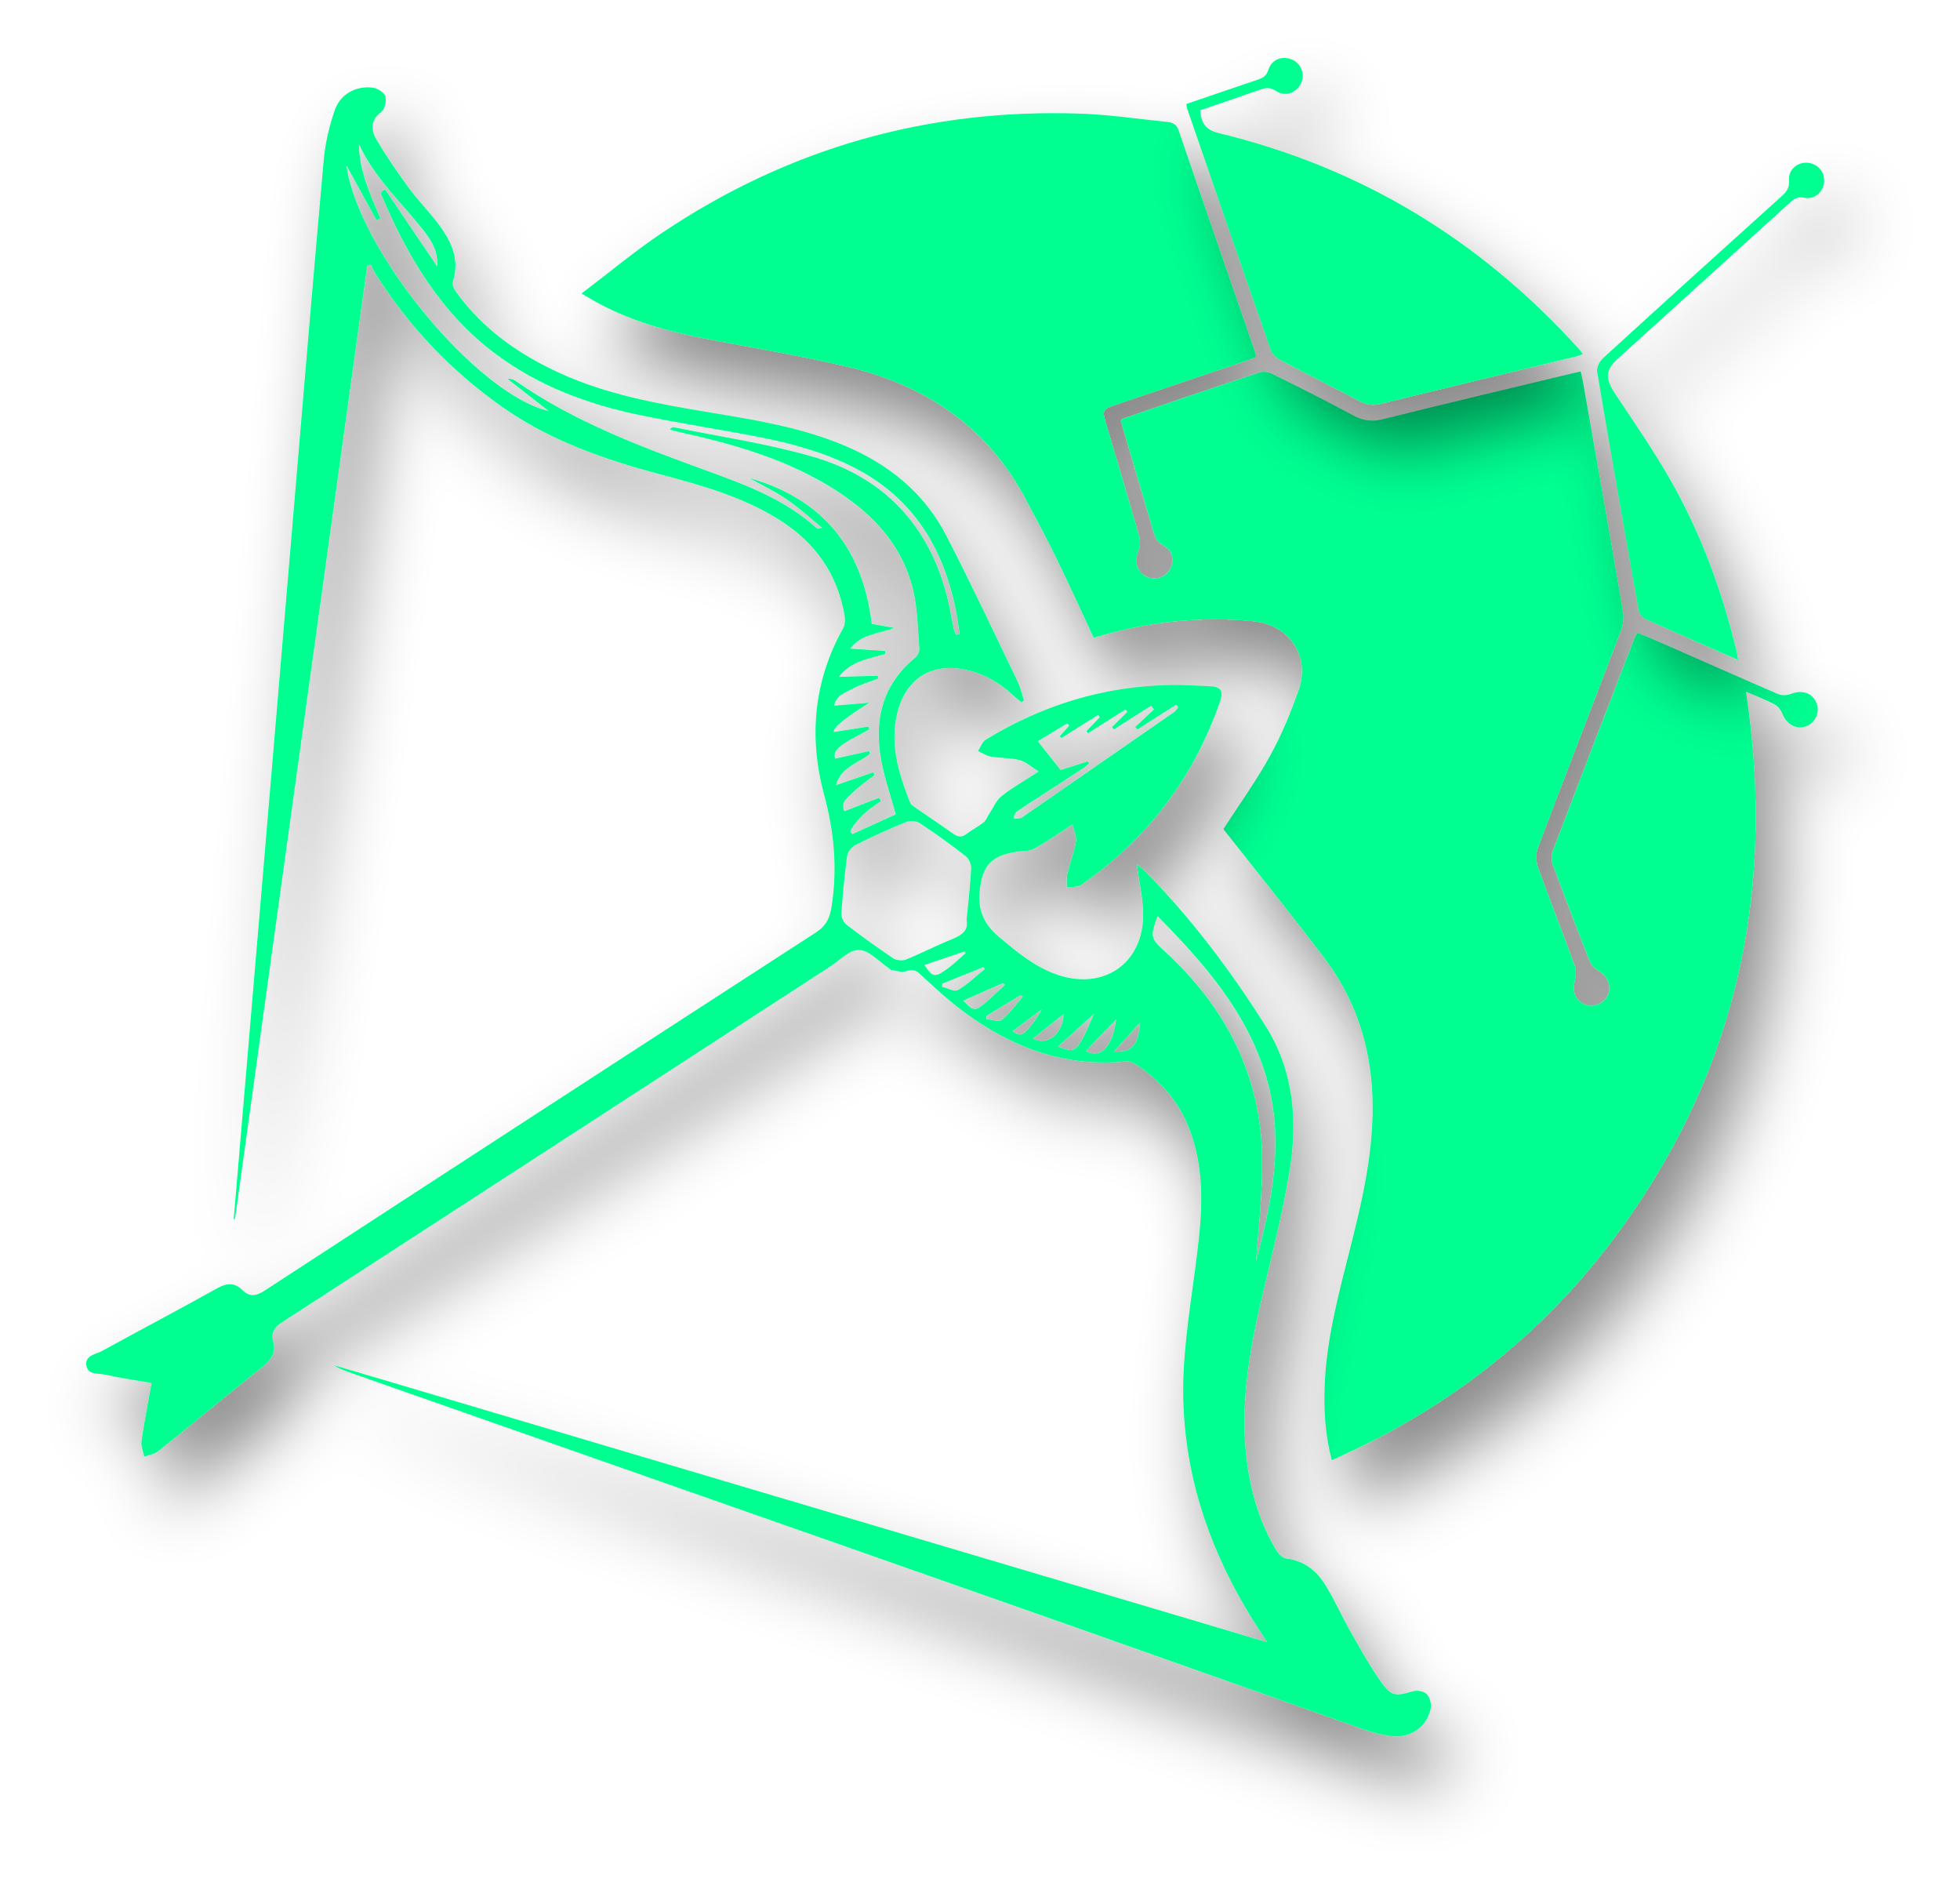
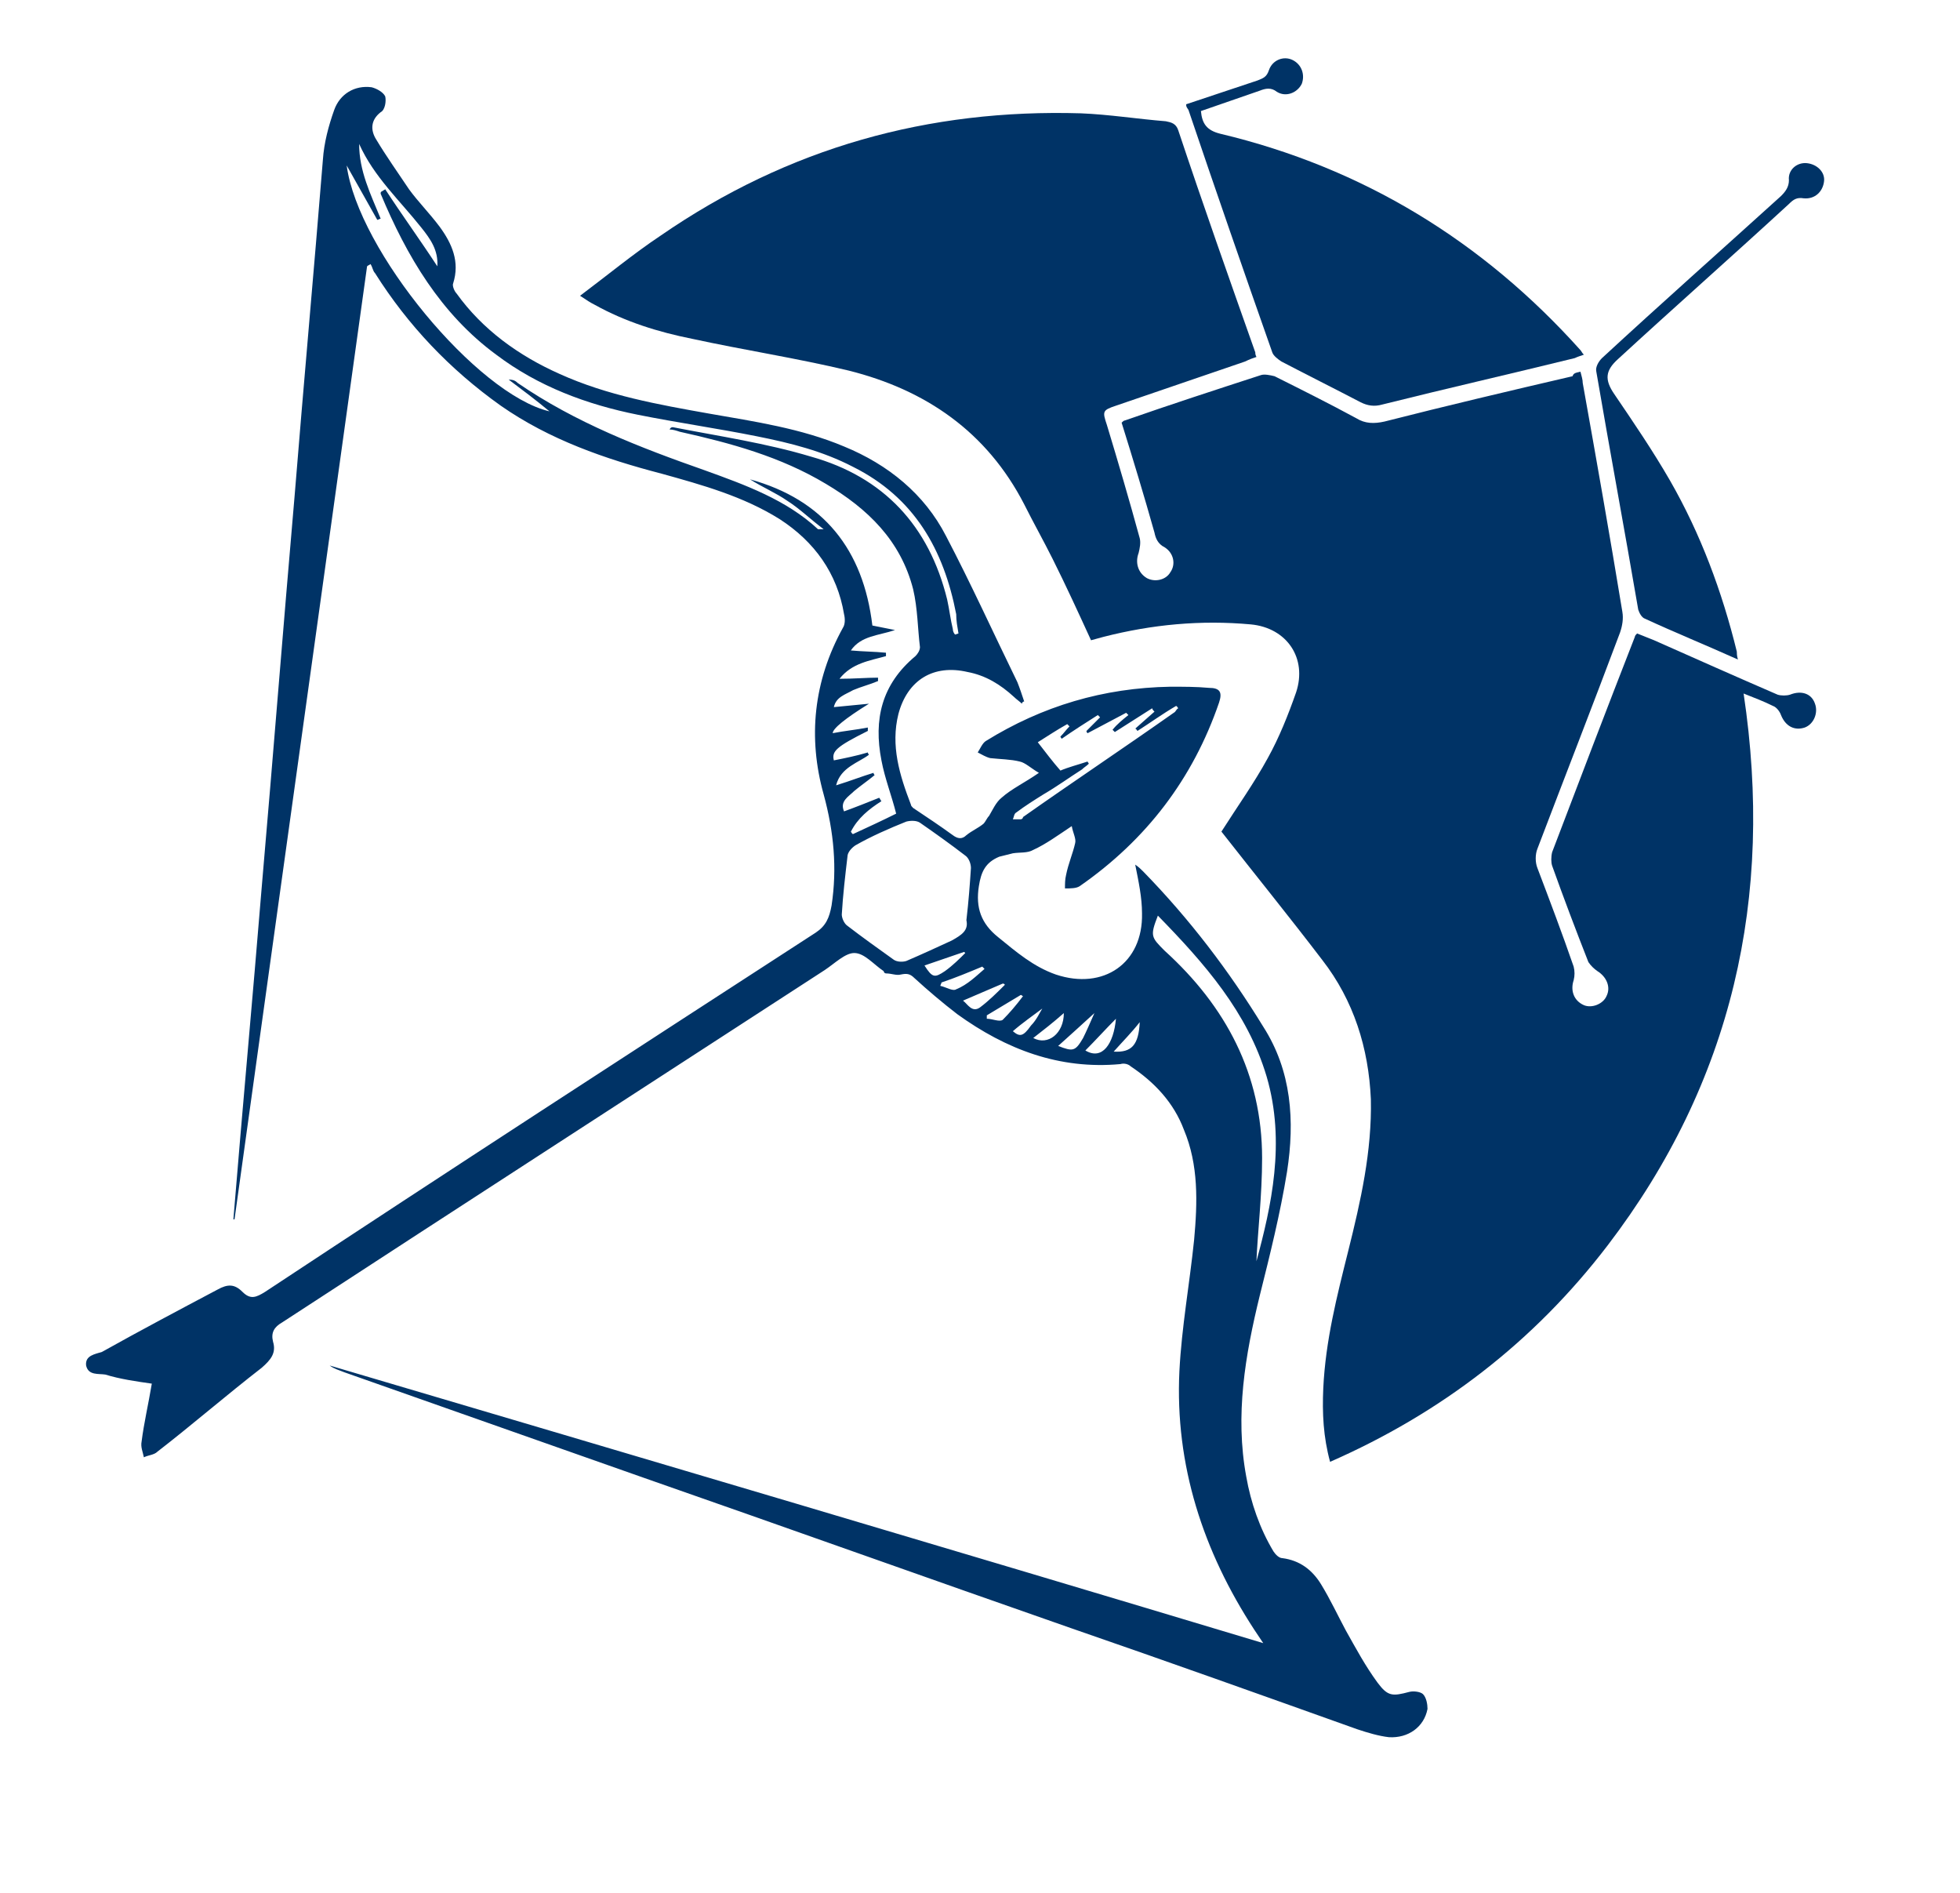
- <svg xmlns="http://www.w3.org/2000/svg" id="Layer_2" data-name="Layer 2" viewBox="0 0 173 167">
-   <defs>
-     <style>
-       .cls-1 {
-         filter: url(#drop-shadow-4);
-       }
- 
-       .cls-1, .cls-2, .cls-3, .cls-4 {
-         fill: #00ff91;
-       }
- 
-       .cls-2 {
-         filter: url(#drop-shadow-3);
-       }
- 
-       .cls-3 {
-         filter: url(#drop-shadow-1);
-       }
- 
-       .cls-4 {
-         filter: url(#drop-shadow-2);
-       }
-     </style>
-     <filter id="drop-shadow-1" filterUnits="userSpaceOnUse">
-       <feOffset dx="2" dy="4" />
-       <feGaussianBlur result="blur" stdDeviation="3" />
-       <feFlood flood-color="#000" flood-opacity=".46" />
-       <feComposite in2="blur" operator="in" />
-       <feComposite in="SourceGraphic" />
-     </filter>
-     <filter id="drop-shadow-2" filterUnits="userSpaceOnUse">
-       <feOffset dx="2" dy="4" />
-       <feGaussianBlur result="blur-2" stdDeviation="3" />
-       <feFlood flood-color="#000" flood-opacity=".46" />
-       <feComposite in2="blur-2" operator="in" />
-       <feComposite in="SourceGraphic" />
-     </filter>
-     <filter id="drop-shadow-3" filterUnits="userSpaceOnUse">
-       <feOffset dx="2" dy="4" />
-       <feGaussianBlur result="blur-3" stdDeviation="3" />
-       <feFlood flood-color="#000" flood-opacity=".46" />
-       <feComposite in2="blur-3" operator="in" />
-       <feComposite in="SourceGraphic" />
-     </filter>
-     <filter id="drop-shadow-4" filterUnits="userSpaceOnUse">
-       <feOffset dx="2" dy="4" />
-       <feGaussianBlur result="blur-4" stdDeviation="3" />
-       <feFlood flood-color="#000" flood-opacity=".46" />
-       <feComposite in2="blur-4" operator="in" />
-       <feComposite in="SourceGraphic" />
-     </filter>
-   </defs>
-   <g id="Layer_1-2" data-name="Layer 1">
+ <svg xmlns="http://www.w3.org/2000/svg" version="1.1" id="Layer_2_00000049220110341553304070000002230743899660580257_" x="0px" y="0px" viewBox="0 0 173 167" style="enable-background:new 0 0 173 167;" xml:space="preserve">
+   <style type="text/css">
+ 	.st0{fill:#003366;}
+ </style>
+   <g id="Layer_1-2">
    <g>
-       <path class="cls-3" d="m139.52,32.79c.08.36.16.66.21.96,1.18,6.73,2.37,13.46,3.51,20.19.1.56.02,1.22-.19,1.75-2.43,6.39-4.91,12.75-7.32,19.14-.19.51-.17,1.21.02,1.72,1.05,2.92,2.19,5.8,3.25,8.71.13.37.11.85,0,1.24-.27.95.04,1.81.89,2.15.74.3,1.66-.07,2.02-.81.39-.8.02-1.67-.82-2.18-.32-.19-.64-.51-.77-.85-1.12-2.82-2.2-5.66-3.25-8.5-.13-.35-.15-.84-.02-1.18,2.41-6.33,4.84-12.64,7.28-18.96.03-.09.1-.16.22-.32.51.21,1.03.41,1.54.64,3.62,1.59,7.24,3.2,10.88,4.77.32.14.79.1,1.12-.03.96-.38,1.88-.09,2.24.8.33.81-.08,1.75-.89,2.05-.89.33-1.74-.14-2.12-1.1-.12-.31-.38-.66-.66-.81-.78-.41-1.61-.72-2.55-1.13,2.72,18-1.03,34.28-12.02,48.71-6.46,8.48-14.68,14.76-24.54,19.1-.58-2.19-.71-4.34-.63-6.51.15-4.15,1.23-8.14,2.24-12.13,1.12-4.4,2.14-8.82,1.98-13.41-.16-4.54-1.52-8.68-4.27-12.29-2.88-3.79-5.86-7.49-8.8-11.23-.06-.07-.09-.16-.08-.13,1.42-2.2,2.92-4.27,4.14-6.5,1.01-1.83,1.81-3.81,2.51-5.79,1.04-2.97-.84-5.73-3.99-6.04-4.4-.43-8.73-.03-13,1.14-.37.1-.73.2-1.12.31-1.14-2.44-2.23-4.84-3.39-7.22-.8-1.64-1.68-3.23-2.52-4.84-3.32-6.37-8.7-10.12-15.53-11.78-4.56-1.11-9.21-1.81-13.81-2.75-3.01-.62-5.94-1.53-8.65-3.02-.36-.2-.71-.41-1.3-.76,2.43-1.84,4.66-3.71,7.06-5.32,11.19-7.53,23.57-11.03,37.04-10.55,2.52.09,5.02.47,7.53.72.49.05.88.17,1.07.75,2.24,6.56,4.51,13.1,6.77,19.65.03.09.03.19.06.36-.32.11-.64.24-.96.35-3.81,1.29-7.62,2.57-11.44,3.86-1.15.39-1.19.47-.84,1.66.99,3.34,1.99,6.67,2.94,10.02.11.4.04.92-.12,1.31-.33.84-.09,1.73.68,2.15.74.4,1.65.16,2.11-.54.47-.72.31-1.74-.5-2.16-.6-.31-.78-.77-.94-1.32-.95-3.24-1.91-6.48-2.86-9.72.13-.1.19-.18.27-.2,3.99-1.36,7.98-2.73,11.98-4.05.34-.11.82-.03,1.15.14,2.4,1.19,4.8,2.4,7.16,3.67.84.45,1.6.55,2.54.32,5.51-1.37,11.04-2.68,16.57-4.01.27-.07.55-.12.9-.2Z" />
-       <path class="cls-4" d="m32.41,23.45c-3.89,28.04-7.78,56.08-11.67,84.13-.04,0-.07,0-.11-.01.83-9.75,1.66-19.51,2.48-29.26.97-11.49,1.94-22.98,2.91-34.47.84-9.9,1.66-19.8,2.55-29.69.13-1.48.48-2.97.96-4.38.49-1.45,1.82-2.2,3.33-2.04.43.05,1.04.41,1.15.76.13.4-.05,1.16-.37,1.4-.94.71-.91,1.57-.44,2.37.88,1.51,1.88,2.95,2.91,4.36.83,1.13,1.84,2.13,2.67,3.26,1.09,1.48,1.82,3.08,1.18,5.01-.08.25.14.66.33.92,2.35,3.24,5.5,5.46,9.11,7.11,4.2,1.92,8.7,2.72,13.21,3.47,4.03.67,8.07,1.31,11.88,2.91,3.91,1.63,7.06,4.16,9.02,7.94,2.2,4.25,4.23,8.59,6.31,12.9.25.53.38,1.11.56,1.67-.08.05-.16.11-.23.16-.25-.21-.5-.4-.74-.62-1.17-1.09-2.51-1.87-4.07-2.23-3.03-.69-5.34.68-6.12,3.7-.72,2.8.09,5.44,1.12,8.02.04.11.14.21.24.28,1.18.82,2.37,1.61,3.54,2.44.43.31.76.36,1.19.03.48-.37,1.03-.64,1.51-1.02.22-.17.32-.49.49-.74.35-.53.61-1.19,1.09-1.57.94-.75,2-1.35,3.28-2.18-.68-.42-1.15-.87-1.7-1.01-.82-.21-1.71-.16-2.55-.31-.39-.07-.74-.32-1.11-.49.23-.34.37-.81.69-1,5.01-3.07,10.45-4.72,16.34-4.82,1.15-.02,2.3.05,3.45.11.96.05,1.2.41.9,1.3-2.32,6.74-6.41,12.15-12.26,16.22-.32.22-.84.15-1.27.22.01-.41-.04-.83.05-1.22.23-.96.59-1.88.76-2.85.07-.41-.18-.88-.32-1.48-1.24.8-2.28,1.55-3.39,2.14-.51.27-1.19.19-1.79.31-.4.08-.81.18-1.19.34-1.15.5-1.56,1.35-1.76,2.64-.31,1.93.19,3.27,1.65,4.5,1.58,1.32,3.12,2.63,5.1,3.32,4.15,1.45,7.69-1.02,7.62-5.39-.02-1.38-.34-2.76-.55-4.32.29.24.54.4.74.61,4.06,4.15,7.55,8.76,10.63,13.66,2.47,3.92,2.83,8.33,2.1,12.77-.61,3.68-1.53,7.31-2.39,10.94-1.26,5.28-2.17,10.58-1.17,16.02.43,2.34,1.2,4.57,2.45,6.61.17.28.53.6.83.64,1.53.18,2.63,1.04,3.4,2.26.83,1.32,1.46,2.76,2.23,4.12.88,1.55,1.74,3.12,2.78,4.57.88,1.23,1.27,1.19,2.75.76.37-.11.97-.02,1.22.23.28.28.44.87.36,1.27-.3,1.58-1.74,2.64-3.39,2.46-.94-.1-1.88-.37-2.78-.69-8.4-2.96-16.79-5.96-25.19-8.92-12.59-4.43-25.18-8.85-37.78-13.27-8.8-3.09-17.6-6.17-26.39-9.26-.45-.16-.89-.33-1.31-.61,27.38,8.12,54.75,16.25,82.41,24.46-.36-.55-.57-.89-.79-1.22-4.49-6.94-7-14.49-6.58-22.81.2-3.88.92-7.73,1.34-11.61.35-3.29.37-6.57-.87-9.73-.94-2.4-2.57-4.24-4.71-5.64-.25-.16-.59-.28-.88-.25-5.42.54-10.13-1.26-14.38-4.44-1.33-.99-2.55-2.13-3.76-3.25-.42-.39-.72-.45-1.25-.26-.37.13-.85-.05-1.28-.11-.08-.01-.16-.11-.24-.16-.87-.58-1.73-1.58-2.62-1.61-.85-.03-1.74.93-2.6,1.49-16.1,10.45-32.2,20.91-48.32,31.35-.69.45-1,.91-.8,1.71.26,1-.19,1.64-.98,2.26-3.08,2.44-6.09,4.96-9.16,7.42-.33.27-.83.33-1.25.48-.08-.46-.29-.94-.23-1.38.24-1.64.56-3.27.89-5.11-1.37-.24-2.75-.45-4.11-.75-.61-.13-1.52.06-1.65-.82-.12-.88.82-.96,1.36-1.25,3.39-1.86,6.81-3.66,10.18-5.54.85-.48,1.54-.53,2.23.15.67.66,1.25.52,2,.03,16.19-10.55,32.4-21.08,48.62-31.58.94-.61,1.24-1.3,1.4-2.36.51-3.33.22-6.51-.67-9.8-1.36-5.02-.94-10.01,1.67-14.67.18-.32.2-.8.13-1.18-.63-3.64-2.59-6.4-5.69-8.37-3.2-2.03-6.81-3.05-10.42-4.01-5.03-1.33-9.89-3-14.19-6.05-4.49-3.18-8.2-7.1-11.13-11.74-.15-.23-.24-.5-.36-.76-.11.03-.21.07-.32.1Zm41.37,45.84c1.27-.44,2.29-.79,3.31-1.14.03.08.06.16.1.25-.59.46-1.24.87-1.76,1.4-.47.48-1.28.89-.91,1.79,1.08-.42,2.08-.8,3.08-1.19.05.1.11.19.16.29-1.11.72-2.11,1.52-2.72,2.67.07.08.14.17.2.25,1.29-.59,2.58-1.18,3.83-1.75-.45-1.61-.98-3.12-1.27-4.67-.67-3.56.02-6.73,2.98-9.15.21-.17.4-.54.37-.8-.14-1.74-.15-3.53-.56-5.22-1.05-4.28-3.99-7.1-7.65-9.27-4.01-2.37-8.43-3.62-12.94-4.61-.29-.06-.58-.15-.87-.23.12-.17.24-.23.33-.21,4.06.83,8.19,1.43,12.17,2.57,6.37,1.81,10.42,6.09,12.01,12.58.21.87.35,1.75.53,2.63.04.19.14.36.22.54l.31-.07c-.08-.56-.15-1.12-.25-1.68-1.05-5.7-3.73-10.28-9.06-13.01-2.67-1.36-5.54-2.14-8.46-2.71-3.51-.68-7.05-1.21-10.55-1.94-4.51-.94-8.78-2.53-12.52-5.29-4.93-3.63-7.9-8.69-10.23-14.2-.02-.06.05-.16.08-.24.09-.06.18-.11.28-.17,1.53,2.27,3.07,4.54,4.6,6.81.11-1.39-.58-2.42-1.36-3.38-1.93-2.4-4.22-4.53-5.55-7.42.02,2.36,1,4.44,1.89,6.55-.11.05-.22.1-.34.15-.88-1.6-1.76-3.2-2.66-4.84,1.05,7.54,11.52,20.23,17.86,21.69-1.21-.95-2.43-1.9-3.64-2.84.36-.03.6.1.83.26,5.06,3.51,10.76,5.66,16.47,7.74,3.59,1.31,7.15,2.58,10.03,5.21.03.03.11-.01.46-.05-1.15-.94-2.1-1.82-3.16-2.54-1.04-.71-2.19-1.25-3.29-1.87,6.5,1.84,10.02,6.19,10.81,12.87l2,.36c-1.48.55-2.96.55-3.89,1.83,1.12.07,2.09.13,3.07.2,0,.09.01.18.02.27-1.45.43-3.04.61-4.1,2.02,1.28-.04,2.36-.07,3.44-.1,0,.09.02.18.02.26-.73.28-1.49.49-2.17.85-.67.36-1.53.6-1.7,1.53,1.1-.09,2.1-.18,3.11-.26q-3.21,1.99-3.16,2.59c1.03-.16,2.07-.33,3.1-.49l.04.27c-2.78,1.43-3.18,1.78-3.02,2.57,1-.22,2-.45,3.01-.67.03.08.06.16.09.24-1.03.83-2.58,1.14-3.02,2.79Zm11.53,11.91c.16-1.66.34-3.12.41-4.58.02-.36-.21-.86-.5-1.08-1.31-1.02-2.66-1.99-4.04-2.9-.3-.2-.85-.25-1.18-.11-1.54.63-3.05,1.31-4.53,2.06-.32.16-.65.61-.7.97-.23,1.68-.39,3.36-.51,5.05-.02.33.2.79.47,1,1.34,1.03,2.72,2.02,4.12,2.96.28.18.79.23,1.1.11,1.36-.55,2.67-1.23,4.03-1.78.89-.36,1.53-.79,1.33-1.68Zm25.55,30.15c1.27-4.85,2.62-10.48.91-16.29-1.69-5.73-5.48-10.04-9.6-14.22-.65,1.8-.63,1.95.58,3.06,5.4,4.92,8.56,10.94,8.64,18.32.04,3.29-.37,6.59-.53,9.13Zm-14.83-44.16c.03.07.06.13.09.2-.21.16-.41.34-.64.48-1.12.74-2.24,1.47-3.37,2.2-.8.52-1.62,1.03-2.4,1.58-.15.11-.19.39-.27.59.22,0,.44,0,.65-.04.09-.01.16-.09.24-.15,4.43-3.07,8.87-6.14,13.3-9.21.15-.1.25-.28.37-.42-.06-.08-.12-.16-.18-.24-1.15.73-2.29,1.46-3.44,2.2-.06-.08-.12-.15-.18-.23l1.65-1.54c-.08-.11-.16-.22-.24-.34-1.1.7-2.2,1.4-3.3,2.1-.05-.07-.11-.14-.16-.21.45-.45.91-.9,1.36-1.35-.06-.07-.12-.14-.18-.2l-3.3,2.1c-.05-.06-.09-.13-.14-.19.39-.41.79-.82,1.18-1.23l-.15-.2c-1.08.68-2.17,1.36-3.25,2.05-.04-.06-.08-.12-.12-.18.27-.31.54-.62.82-.93-.05-.07-.11-.13-.16-.2-.9.54-1.8,1.09-2.61,1.58.7.88,1.32,1.66,2.02,2.54.67-.21,1.53-.48,2.39-.76Zm.55,22.25c-1.23,1.12-2.21,2.02-3.2,2.91,1.31.51,1.5.48,2.16-.66.37-.65.63-1.36,1.04-2.25Zm-11.34-5.33l-.12-.14c-1.18.4-2.35.79-3.52,1.18.68,1.05.88,1.13,1.85.46.64-.44,1.2-1,1.79-1.51Zm1.7,1.39c-.05-.05-.1-.1-.15-.15-1.2.48-2.39.96-3.59,1.44-.02.09-.05.18-.07.28.48.11,1.11.48,1.42.3.86-.5,1.6-1.23,2.38-1.86Zm11.58,4.44c-.91.95-1.79,1.87-2.68,2.8,1.47.83,2.42-.68,2.68-2.8Zm-9.81-3.04c-.07-.05-.13-.1-.2-.14-1.15.51-2.31,1.01-3.5,1.54.43.34.79,1.07,1.48.57.8-.58,1.49-1.3,2.22-1.97Zm3.29,2.13c-.78.59-1.77,1.32-2.62,1.96.62.46.87.47,1.62-.47.45-.56.8-1.19,1-1.49Zm-1.72-1.08c-.07-.04-.14-.09-.21-.13-1,.61-2,1.22-3.01,1.83,0,.1,0,.19,0,.29.47.03,1.11.28,1.37.06.7-.58,1.25-1.35,1.86-2.05Zm.89,3.7c1.26.72,2.68-.45,2.71-2.17-.87.69-1.79,1.43-2.71,2.17Zm7.14,1.15c1.6.11,2.18-.56,2.33-2.59-.76.85-1.53,1.7-2.33,2.59Z" />
-       <path class="cls-2" d="m104.73,9.17c2.1-.72,4.18-1.43,6.26-2.13.48-.16.8-.34.97-.9.28-.91,1.26-1.26,2.11-.87.8.37,1.14,1.31.76,2.09-.4.83-1.4,1.21-2.18.68-.54-.37-.96-.3-1.49-.11-1.74.62-3.49,1.21-5.23,1.8.09,1.13.48,1.73,1.66,2.02,12.6,3.04,23.17,9.5,31.83,19.11.08.09.15.2.3.39-.31.1-.56.2-.82.26-5.68,1.37-11.36,2.73-17.03,4.12-.7.17-1.27.09-1.9-.25-2.31-1.23-4.65-2.39-6.97-3.62-.33-.18-.71-.49-.82-.83-2.5-7.14-4.96-14.29-7.43-21.44-.02-.06-.01-.12-.03-.34Z" />
-       <path class="cls-1" d="m153.42,58.24c-2.87-1.26-5.56-2.43-8.23-3.64-.26-.12-.51-.49-.56-.78-1.25-7-2.48-14.01-3.66-21.03-.06-.36.22-.91.52-1.18,5.23-4.78,10.49-9.54,15.75-14.28.44-.4.73-.76.67-1.44-.07-.91.72-1.58,1.59-1.53.89.05,1.55.76,1.51,1.64-.05.92-.82,1.64-1.75,1.45-.62-.13-.95.13-1.33.48-5.03,4.57-10.07,9.13-15.11,13.7-1.15,1.04-1.16,1.75-.27,3.1,1.66,2.5,3.37,4.97,4.86,7.57,2.71,4.74,4.58,9.83,5.86,15.13.05.21.08.43.15.82Z" />
+       <path class="st0" d="M139.5,32.8c0.1,0.4,0.2,0.7,0.2,1c1.2,6.7,2.4,13.5,3.5,20.2c0.1,0.6,0,1.2-0.2,1.8    c-2.4,6.4-4.9,12.8-7.3,19.1c-0.2,0.5-0.2,1.2,0,1.7c1.1,2.9,2.2,5.8,3.2,8.7c0.1,0.4,0.1,0.8,0,1.2c-0.3,0.9,0,1.8,0.9,2.2    c0.7,0.3,1.7-0.1,2-0.8c0.4-0.8,0-1.7-0.8-2.2c-0.3-0.2-0.6-0.5-0.8-0.8c-1.1-2.8-2.2-5.7-3.2-8.5c-0.1-0.3-0.1-0.8,0-1.2    c2.4-6.3,4.8-12.6,7.3-19c0-0.1,0.1-0.2,0.2-0.3c0.5,0.2,1,0.4,1.5,0.6c3.6,1.6,7.2,3.2,10.9,4.8c0.3,0.1,0.8,0.1,1.1,0    c1-0.4,1.9-0.1,2.2,0.8c0.3,0.8-0.1,1.8-0.9,2.1c-0.9,0.3-1.7-0.1-2.1-1.1c-0.1-0.3-0.4-0.7-0.7-0.8c-0.8-0.4-1.6-0.7-2.6-1.1    c2.7,18-1,34.3-12,48.7c-6.5,8.5-14.7,14.8-24.5,19.1c-0.6-2.2-0.7-4.3-0.6-6.5c0.2-4.2,1.2-8.1,2.2-12.1c1.1-4.4,2.1-8.8,2-13.4    c-0.2-4.5-1.5-8.7-4.3-12.3c-2.9-3.8-5.9-7.5-8.8-11.2c-0.1-0.1-0.1-0.2-0.1-0.1c1.4-2.2,2.9-4.3,4.1-6.5c1-1.8,1.8-3.8,2.5-5.8    c1-3-0.8-5.7-4-6c-4.4-0.4-8.7,0-13,1.1c-0.4,0.1-0.7,0.2-1.1,0.3c-1.1-2.4-2.2-4.8-3.4-7.2c-0.8-1.6-1.7-3.2-2.5-4.8    c-3.3-6.4-8.7-10.1-15.5-11.8c-4.6-1.1-9.2-1.8-13.8-2.8c-3-0.6-5.9-1.5-8.6-3c-0.4-0.2-0.7-0.4-1.3-0.8c2.4-1.8,4.7-3.7,7.1-5.3    C69.6,13,82,9.6,95.4,10c2.5,0.1,5,0.5,7.5,0.7c0.5,0.1,0.9,0.2,1.1,0.8c2.2,6.6,4.5,13.1,6.8,19.6c0,0.1,0,0.2,0.1,0.4    c-0.3,0.1-0.6,0.2-1,0.4c-3.8,1.3-7.6,2.6-11.4,3.9c-1.2,0.4-1.2,0.5-0.8,1.7c1,3.3,2,6.7,2.9,10c0.1,0.4,0,0.9-0.1,1.3    c-0.3,0.8-0.1,1.7,0.7,2.2c0.7,0.4,1.7,0.2,2.1-0.5c0.5-0.7,0.3-1.7-0.5-2.2c-0.6-0.3-0.8-0.8-0.9-1.3c-0.9-3.2-1.9-6.5-2.9-9.7    c0.1-0.1,0.2-0.2,0.3-0.2c4-1.4,8-2.7,12-4c0.3-0.1,0.8,0,1.2,0.1c2.4,1.2,4.8,2.4,7.2,3.7c0.8,0.5,1.6,0.5,2.5,0.3    c5.5-1.4,11-2.7,16.6-4C138.9,32.9,139.1,32.9,139.5,32.8L139.5,32.8z" />
+       <path class="st0" d="M32.4,23.5c-3.9,28-7.8,56.1-11.7,84.1c0,0-0.1,0-0.1,0c0.8-9.8,1.7-19.5,2.5-29.3c1-11.5,1.9-23,2.9-34.5    c0.8-9.9,1.7-19.8,2.5-29.7c0.1-1.5,0.5-3,1-4.4c0.5-1.4,1.8-2.2,3.3-2c0.4,0.1,1,0.4,1.2,0.8c0.1,0.4,0,1.2-0.4,1.4    c-0.9,0.7-0.9,1.6-0.4,2.4c0.9,1.5,1.9,2.9,2.9,4.4c0.8,1.1,1.8,2.1,2.7,3.3c1.1,1.5,1.8,3.1,1.2,5c-0.1,0.2,0.1,0.7,0.3,0.9    c2.3,3.2,5.5,5.5,9.1,7.1c4.2,1.9,8.7,2.7,13.2,3.5c4,0.7,8.1,1.3,11.9,2.9c3.9,1.6,7.1,4.2,9,7.9c2.2,4.2,4.2,8.6,6.3,12.9    c0.2,0.5,0.4,1.1,0.6,1.7c-0.1,0-0.2,0.1-0.2,0.2c-0.2-0.2-0.5-0.4-0.7-0.6c-1.2-1.1-2.5-1.9-4.1-2.2c-3-0.7-5.3,0.7-6.1,3.7    c-0.7,2.8,0.1,5.4,1.1,8c0,0.1,0.1,0.2,0.2,0.3c1.2,0.8,2.4,1.6,3.5,2.4c0.4,0.3,0.8,0.4,1.2,0c0.5-0.4,1-0.6,1.5-1    c0.2-0.2,0.3-0.5,0.5-0.7c0.3-0.5,0.6-1.2,1.1-1.6c0.9-0.8,2-1.3,3.3-2.2c-0.7-0.4-1.2-0.9-1.7-1c-0.8-0.2-1.7-0.2-2.6-0.3    c-0.4-0.1-0.7-0.3-1.1-0.5c0.2-0.3,0.4-0.8,0.7-1c5-3.1,10.4-4.7,16.3-4.8c1.2,0,2.3,0,3.4,0.1c1,0,1.2,0.4,0.9,1.3    c-2.3,6.7-6.4,12.1-12.3,16.2c-0.3,0.2-0.8,0.2-1.3,0.2c0-0.4,0-0.8,0.1-1.2c0.2-1,0.6-1.9,0.8-2.8c0.1-0.4-0.2-0.9-0.3-1.5    c-1.2,0.8-2.3,1.6-3.4,2.1c-0.5,0.3-1.2,0.2-1.8,0.3c-0.4,0.1-0.8,0.2-1.2,0.3c-1.2,0.5-1.6,1.3-1.8,2.6c-0.3,1.9,0.2,3.3,1.7,4.5    c1.6,1.3,3.1,2.6,5.1,3.3c4.2,1.4,7.7-1,7.6-5.4c0-1.4-0.3-2.8-0.6-4.3c0.3,0.2,0.5,0.4,0.7,0.6c4.1,4.2,7.6,8.8,10.6,13.7    c2.5,3.9,2.8,8.3,2.1,12.8c-0.6,3.7-1.5,7.3-2.4,10.9c-1.3,5.3-2.2,10.6-1.2,16c0.4,2.3,1.2,4.6,2.4,6.6c0.2,0.3,0.5,0.6,0.8,0.6    c1.5,0.2,2.6,1,3.4,2.3c0.8,1.3,1.5,2.8,2.2,4.1c0.9,1.6,1.7,3.1,2.8,4.6c0.9,1.2,1.3,1.2,2.8,0.8c0.4-0.1,1,0,1.2,0.2    c0.3,0.3,0.4,0.9,0.4,1.3c-0.3,1.6-1.7,2.6-3.4,2.5c-0.9-0.1-1.9-0.4-2.8-0.7c-8.4-3-16.8-6-25.2-8.9    c-12.6-4.4-25.2-8.9-37.8-13.3c-8.8-3.1-17.6-6.2-26.4-9.3c-0.5-0.2-0.9-0.3-1.3-0.6c27.4,8.1,54.8,16.2,82.4,24.5    c-0.4-0.6-0.6-0.9-0.8-1.2c-4.5-6.9-7-14.5-6.6-22.8c0.2-3.9,0.9-7.7,1.3-11.6c0.3-3.3,0.4-6.6-0.9-9.7c-0.9-2.4-2.6-4.2-4.7-5.6    c-0.2-0.2-0.6-0.3-0.9-0.2c-5.4,0.5-10.1-1.3-14.4-4.4c-1.3-1-2.6-2.1-3.8-3.2c-0.4-0.4-0.7-0.4-1.2-0.3c-0.4,0.1-0.8-0.1-1.3-0.1    c-0.1,0-0.2-0.1-0.2-0.2c-0.9-0.6-1.7-1.6-2.6-1.6c-0.8,0-1.7,0.9-2.6,1.5C57.1,95.8,41,106.2,24.9,116.7c-0.7,0.4-1,0.9-0.8,1.7    c0.3,1-0.2,1.6-1,2.3c-3.1,2.4-6.1,5-9.2,7.4c-0.3,0.3-0.8,0.3-1.2,0.5c-0.1-0.5-0.3-0.9-0.2-1.4c0.2-1.6,0.6-3.3,0.9-5.1    c-1.4-0.2-2.8-0.4-4.1-0.8c-0.6-0.1-1.5,0.1-1.7-0.8c-0.1-0.9,0.8-1,1.4-1.2c3.4-1.9,6.8-3.7,10.2-5.5c0.9-0.5,1.5-0.5,2.2,0.2    c0.7,0.7,1.2,0.5,2,0C39.6,103.3,55.8,92.8,72,82.3c0.9-0.6,1.2-1.3,1.4-2.4c0.5-3.3,0.2-6.5-0.7-9.8c-1.4-5-0.9-10,1.7-14.7    c0.2-0.3,0.2-0.8,0.1-1.2c-0.6-3.6-2.6-6.4-5.7-8.4c-3.2-2-6.8-3-10.4-4c-5-1.3-9.9-3-14.2-6c-4.5-3.2-8.2-7.1-11.1-11.7    c-0.2-0.2-0.2-0.5-0.4-0.8C32.6,23.4,32.5,23.4,32.4,23.5L32.4,23.5z M73.8,69.3c1.3-0.4,2.3-0.8,3.3-1.1c0,0.1,0.1,0.2,0.1,0.2    c-0.6,0.5-1.2,0.9-1.8,1.4c-0.5,0.5-1.3,0.9-0.9,1.8c1.1-0.4,2.1-0.8,3.1-1.2c0.1,0.1,0.1,0.2,0.2,0.3c-1.1,0.7-2.1,1.5-2.7,2.7    c0.1,0.1,0.1,0.2,0.2,0.2c1.3-0.6,2.6-1.2,3.8-1.8c-0.4-1.6-1-3.1-1.3-4.7c-0.7-3.6,0-6.7,3-9.2c0.2-0.2,0.4-0.5,0.4-0.8    C81,55.5,81,53.7,80.6,52c-1.1-4.3-4-7.1-7.7-9.3c-4-2.4-8.4-3.6-12.9-4.6c-0.3-0.1-0.6-0.2-0.9-0.2c0.1-0.2,0.2-0.2,0.3-0.2    c4.1,0.8,8.2,1.4,12.2,2.6c6.4,1.8,10.4,6.1,12,12.6c0.2,0.9,0.3,1.8,0.5,2.6c0,0.2,0.1,0.4,0.2,0.5l0.3-0.1    c-0.1-0.6-0.2-1.1-0.2-1.7c-1.1-5.7-3.7-10.3-9.1-13c-2.7-1.4-5.5-2.1-8.5-2.7c-3.5-0.7-7-1.2-10.5-1.9c-4.5-0.9-8.8-2.5-12.5-5.3    c-4.9-3.6-7.9-8.7-10.2-14.2c0-0.1,0-0.2,0.1-0.2c0.1-0.1,0.2-0.1,0.3-0.2c1.5,2.3,3.1,4.5,4.6,6.8c0.1-1.4-0.6-2.4-1.4-3.4    c-1.9-2.4-4.2-4.5-5.5-7.4c0,2.4,1,4.4,1.9,6.6c-0.1,0-0.2,0.1-0.3,0.1c-0.9-1.6-1.8-3.2-2.7-4.8c1,7.5,11.5,20.2,17.9,21.7    c-1.2-1-2.4-1.9-3.6-2.8c0.4,0,0.6,0.1,0.8,0.3c5.1,3.5,10.8,5.7,16.5,7.7c3.6,1.3,7.2,2.6,10,5.2c0,0,0.1,0,0.5,0    c-1.2-0.9-2.1-1.8-3.2-2.5c-1-0.7-2.2-1.2-3.3-1.9c6.5,1.8,10,6.2,10.8,12.9l2,0.4c-1.5,0.5-3,0.5-3.9,1.8    c1.1,0.1,2.1,0.1,3.1,0.2c0,0.1,0,0.2,0,0.3c-1.4,0.4-3,0.6-4.1,2c1.3,0,2.4-0.1,3.4-0.1c0,0.1,0,0.2,0,0.3    c-0.7,0.3-1.5,0.5-2.2,0.8c-0.7,0.4-1.5,0.6-1.7,1.5c1.1-0.1,2.1-0.2,3.1-0.3c-2.1,1.3-3.2,2.2-3.2,2.6c1-0.2,2.1-0.3,3.1-0.5    l0,0.3c-2.8,1.4-3.2,1.8-3,2.6c1-0.2,2-0.4,3-0.7c0,0.1,0.1,0.2,0.1,0.2C75.8,67.3,74.2,67.7,73.8,69.3L73.8,69.3z M85.3,81.2    c0.2-1.7,0.3-3.1,0.4-4.6c0-0.4-0.2-0.9-0.5-1.1c-1.3-1-2.7-2-4-2.9c-0.3-0.2-0.8-0.2-1.2-0.1c-1.5,0.6-3.1,1.3-4.5,2.1    c-0.3,0.2-0.7,0.6-0.7,1c-0.2,1.7-0.4,3.4-0.5,5.1c0,0.3,0.2,0.8,0.5,1c1.3,1,2.7,2,4.1,3c0.3,0.2,0.8,0.2,1.1,0.1    c1.4-0.6,2.7-1.2,4-1.8C84.9,82.5,85.5,82.1,85.3,81.2L85.3,81.2z M110.9,111.3c1.3-4.8,2.6-10.5,0.9-16.3    c-1.7-5.7-5.5-10-9.6-14.2c-0.7,1.8-0.6,1.9,0.6,3.1c5.4,4.9,8.6,10.9,8.6,18.3C111.4,105.5,111,108.8,110.9,111.3z M96,67.2    c0,0.1,0.1,0.1,0.1,0.2c-0.2,0.2-0.4,0.3-0.6,0.5c-1.1,0.7-2.2,1.5-3.4,2.2c-0.8,0.5-1.6,1-2.4,1.6c-0.2,0.1-0.2,0.4-0.3,0.6    c0.2,0,0.4,0,0.7,0c0.1,0,0.2-0.1,0.2-0.2c4.4-3.1,8.9-6.1,13.3-9.2c0.2-0.1,0.2-0.3,0.4-0.4c-0.1-0.1-0.1-0.2-0.2-0.2    c-1.2,0.7-2.3,1.5-3.4,2.2c-0.1-0.1-0.1-0.2-0.2-0.2l1.7-1.5c-0.1-0.1-0.2-0.2-0.2-0.3c-1.1,0.7-2.2,1.4-3.3,2.1    c-0.1-0.1-0.1-0.1-0.2-0.2c0.4-0.5,0.9-0.9,1.4-1.3c-0.1-0.1-0.1-0.1-0.2-0.2L96,64.7c-0.1-0.1-0.1-0.1-0.1-0.2    c0.4-0.4,0.8-0.8,1.2-1.2l-0.2-0.2c-1.1,0.7-2.2,1.4-3.2,2.1c0-0.1-0.1-0.1-0.1-0.2c0.3-0.3,0.5-0.6,0.8-0.9    c-0.1-0.1-0.1-0.1-0.2-0.2c-0.9,0.5-1.8,1.1-2.6,1.6c0.7,0.9,1.3,1.7,2,2.5C94.3,67.7,95.1,67.5,96,67.2L96,67.2z M96.6,89.4    c-1.2,1.1-2.2,2-3.2,2.9c1.3,0.5,1.5,0.5,2.2-0.7C95.9,91,96.2,90.3,96.6,89.4z M85.2,84.1L85.1,84c-1.2,0.4-2.3,0.8-3.5,1.2    c0.7,1.1,0.9,1.1,1.8,0.5C84.1,85.2,84.7,84.6,85.2,84.1L85.2,84.1z M86.9,85.5c-0.1-0.1-0.1-0.1-0.2-0.2c-1.2,0.5-2.4,1-3.6,1.4    c0,0.1-0.1,0.2-0.1,0.3c0.5,0.1,1.1,0.5,1.4,0.3C85.4,86.9,86.2,86.1,86.9,85.5L86.9,85.5z M98.5,89.9c-0.9,0.9-1.8,1.9-2.7,2.8    C97.3,93.6,98.3,92.1,98.5,89.9z M88.7,86.9c-0.1-0.1-0.1-0.1-0.2-0.1c-1.2,0.5-2.3,1-3.5,1.5c0.4,0.3,0.8,1.1,1.5,0.6    C87.3,88.3,88,87.6,88.7,86.9z M92,89c-0.8,0.6-1.8,1.3-2.6,2c0.6,0.5,0.9,0.5,1.6-0.5C91.5,90,91.8,89.3,92,89z M90.3,87.9    c-0.1,0-0.1-0.1-0.2-0.1c-1,0.6-2,1.2-3,1.8c0,0.1,0,0.2,0,0.3c0.5,0,1.1,0.3,1.4,0.1C89.1,89.4,89.7,88.7,90.3,87.9L90.3,87.9z     M91.2,91.6c1.3,0.7,2.7-0.4,2.7-2.2C93,90.2,92.1,90.9,91.2,91.6z M98.3,92.8c1.6,0.1,2.2-0.6,2.3-2.6    C99.9,91.1,99.1,91.9,98.3,92.8z" />
+       <path class="st0" d="M104.7,9.2c2.1-0.7,4.2-1.4,6.3-2.1c0.5-0.2,0.8-0.3,1-0.9c0.3-0.9,1.3-1.3,2.1-0.9c0.8,0.4,1.1,1.3,0.8,2.1    c-0.4,0.8-1.4,1.2-2.2,0.7c-0.5-0.4-1-0.3-1.5-0.1c-1.7,0.6-3.5,1.2-5.2,1.8c0.1,1.1,0.5,1.7,1.7,2c12.6,3,23.2,9.5,31.8,19.1    c0.1,0.1,0.1,0.2,0.3,0.4c-0.3,0.1-0.6,0.2-0.8,0.3c-5.7,1.4-11.4,2.7-17,4.1c-0.7,0.2-1.3,0.1-1.9-0.2c-2.3-1.2-4.7-2.4-7-3.6    c-0.3-0.2-0.7-0.5-0.8-0.8c-2.5-7.1-5-14.3-7.4-21.4C104.7,9.4,104.7,9.4,104.7,9.2L104.7,9.2z" />
+       <path class="st0" d="M153.4,58.2c-2.9-1.3-5.6-2.4-8.2-3.6c-0.3-0.1-0.5-0.5-0.6-0.8c-1.2-7-2.5-14-3.7-21    c-0.1-0.4,0.2-0.9,0.5-1.2c5.2-4.8,10.5-9.5,15.8-14.3c0.4-0.4,0.7-0.8,0.7-1.4c-0.1-0.9,0.7-1.6,1.6-1.5c0.9,0.1,1.6,0.8,1.5,1.6    c-0.1,0.9-0.8,1.6-1.8,1.5c-0.6-0.1-0.9,0.1-1.3,0.5c-5,4.6-10.1,9.1-15.1,13.7c-1.1,1-1.2,1.8-0.3,3.1c1.7,2.5,3.4,5,4.9,7.6    c2.7,4.7,4.6,9.8,5.9,15.1C153.3,57.6,153.3,57.9,153.4,58.2L153.4,58.2z" />
    </g>
  </g>
</svg>
